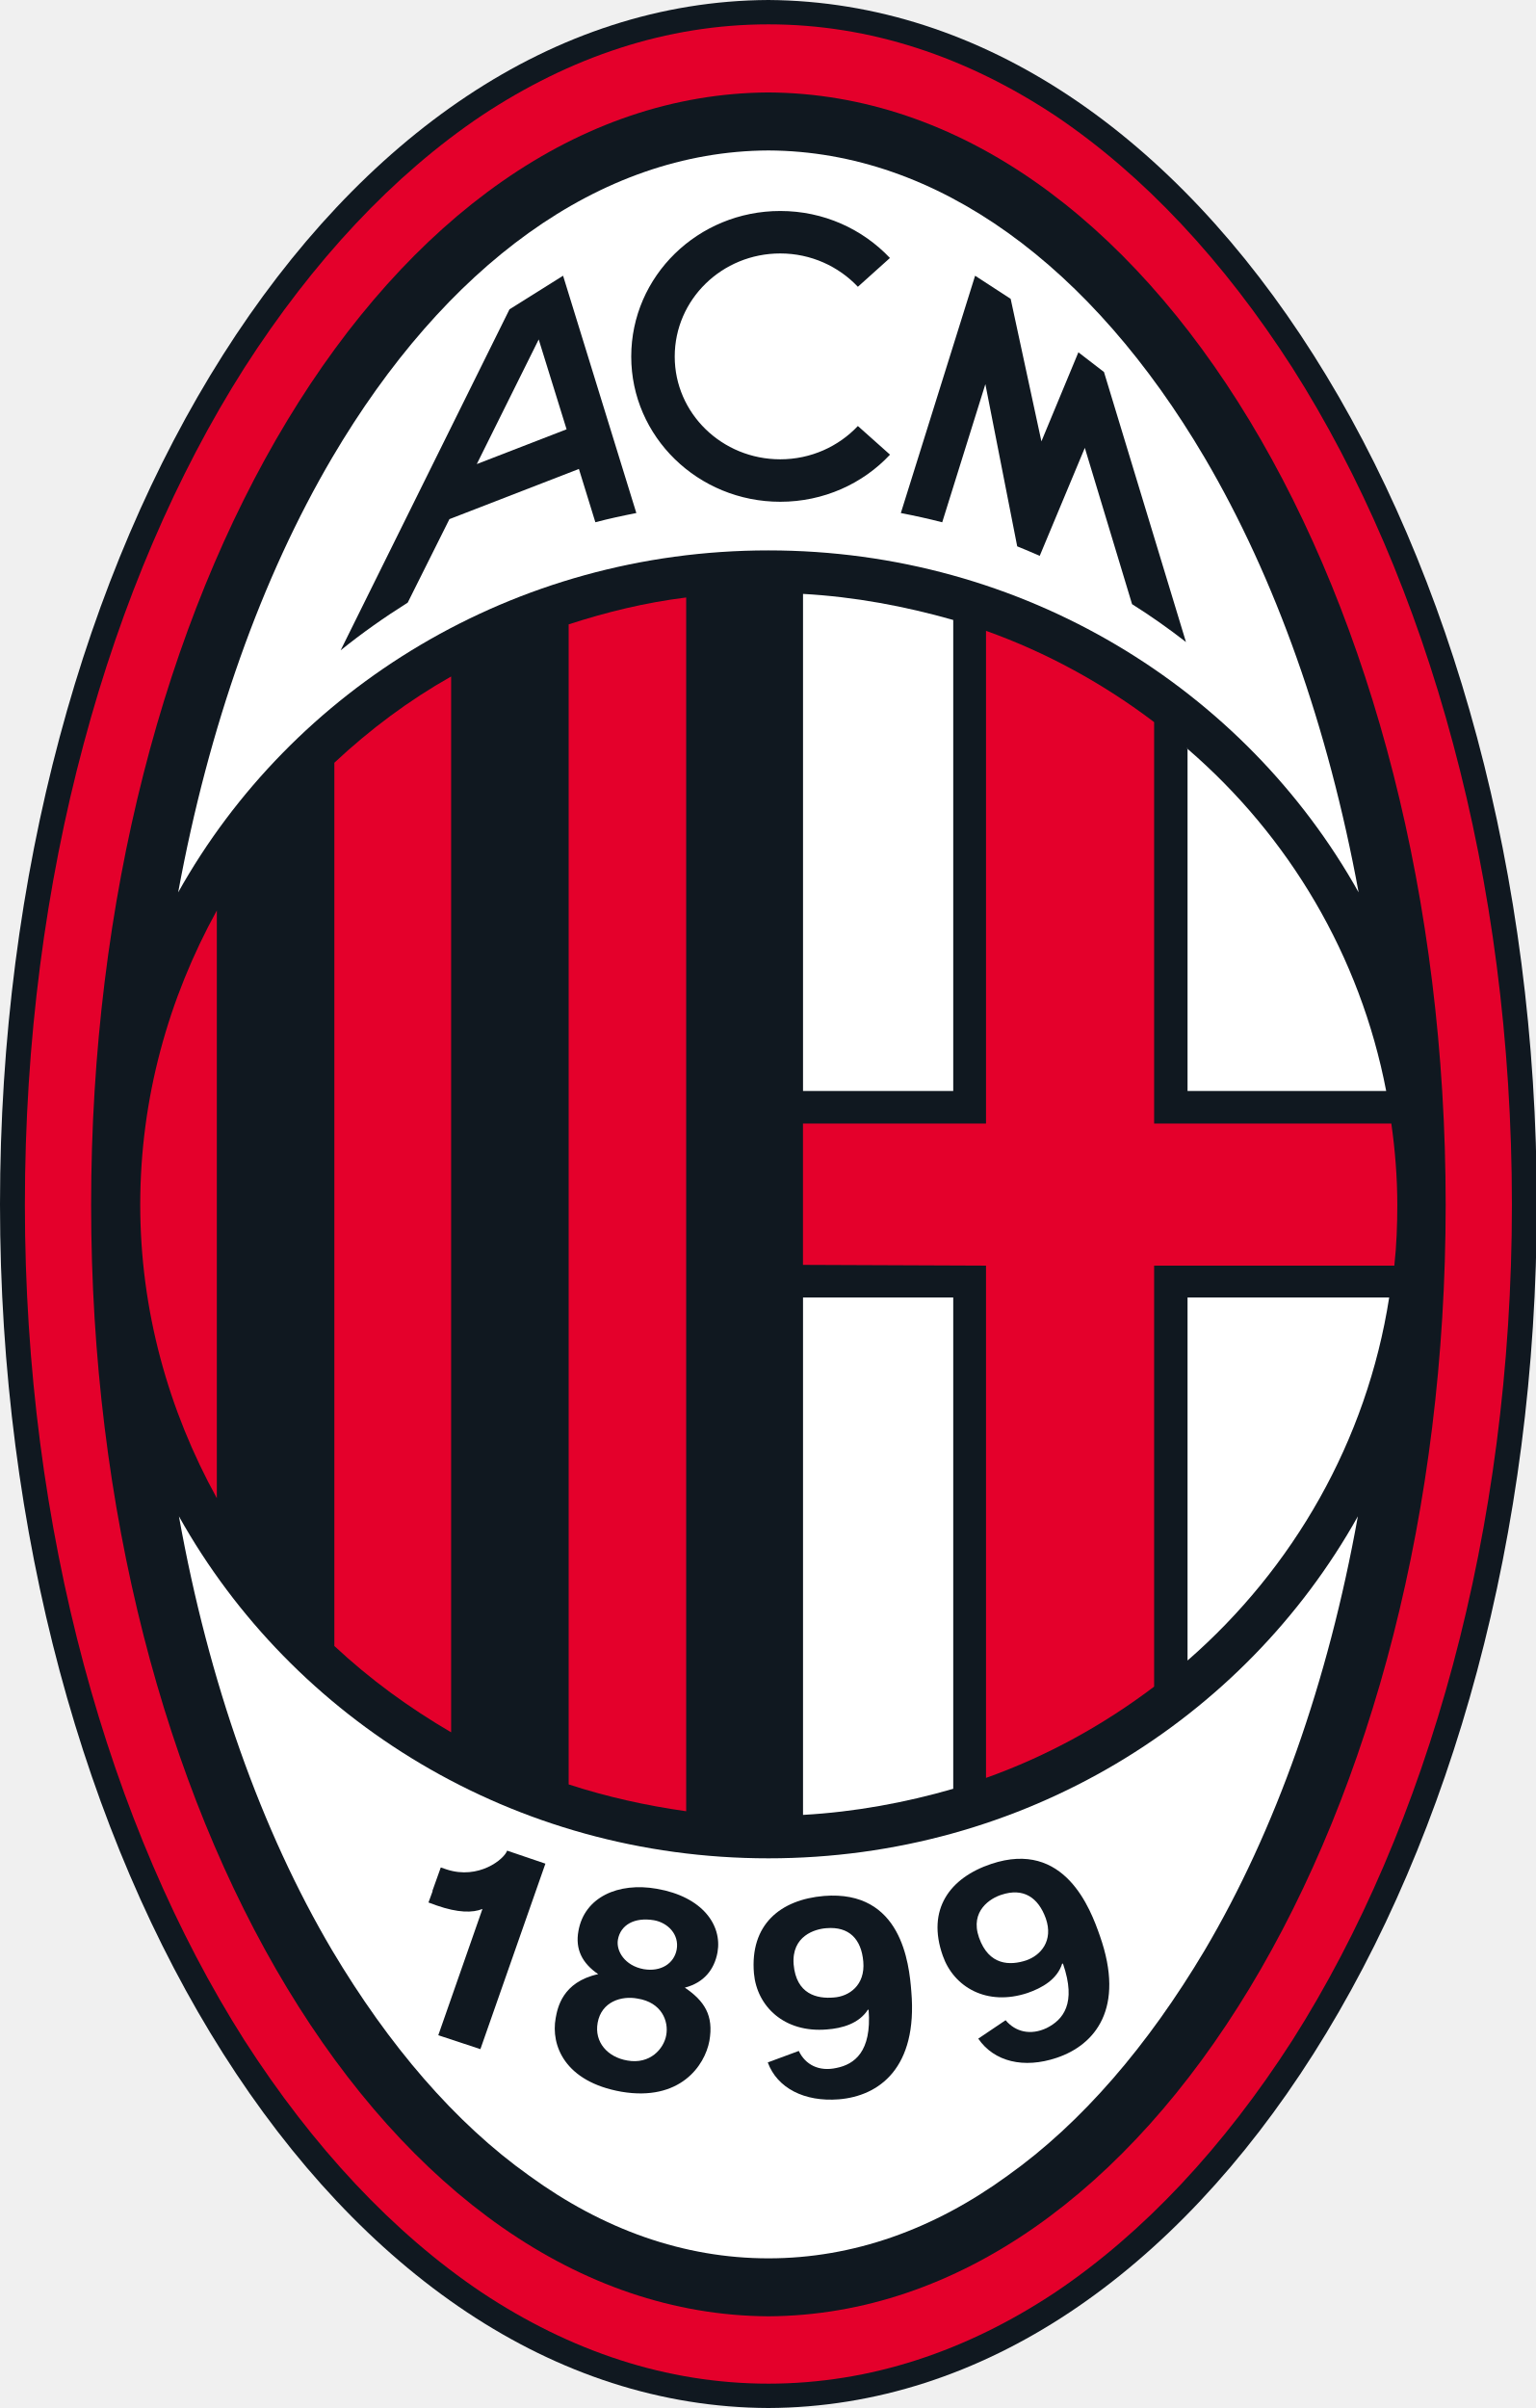
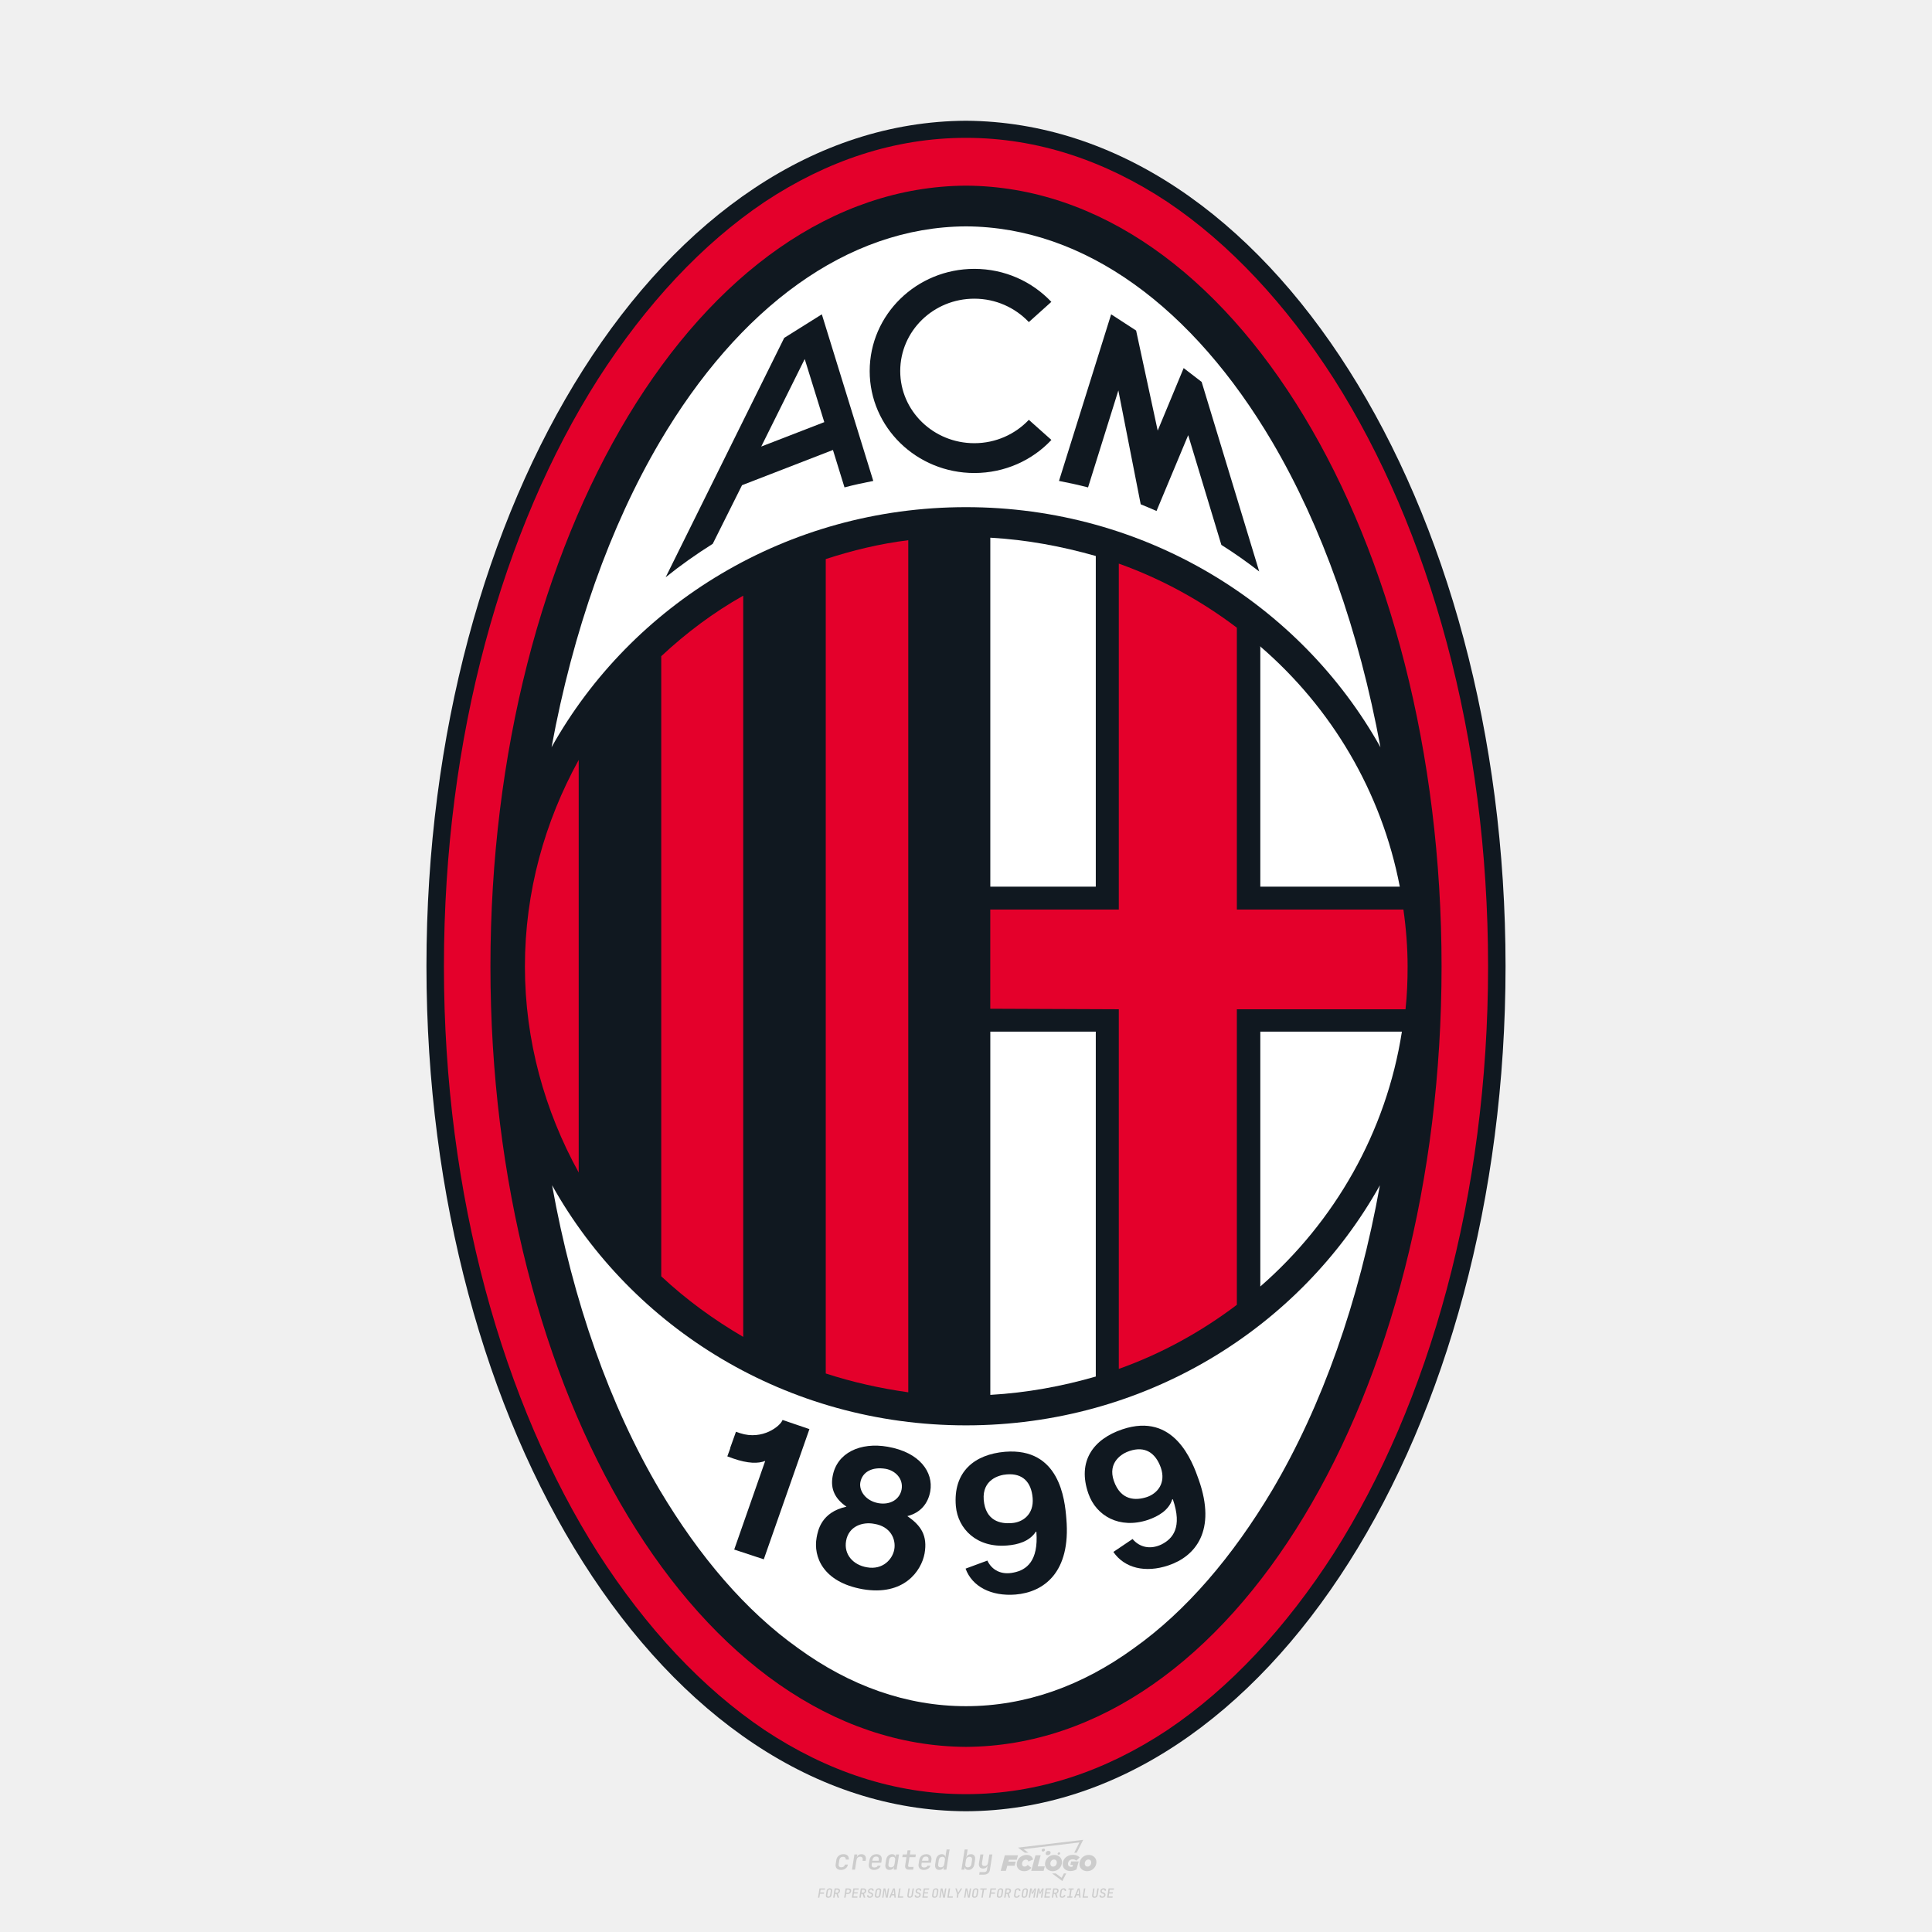
- <svg xmlns="http://www.w3.org/2000/svg" id="svg860" version="1.1" fill-rule="evenodd" height="566" width="361">
-   <defs id="defs864" />
-   <rect style="" class="" stroke="none" fill="none" y="0" x="0" height="100%" width="100%" id="backgroundrect" />
-   <g id="g858" style="" class="currentLayer">
-     <g class="" id="svg_1">
-       <path id="svg_2" d="M308.824,83.464 C276.307,32.18 231.19,0.35 180.647,-1.1102230246251565e-16 C79.561,0.517 0,127.58 0,283.08 C0,360.735 19.928,431.433 52.461,482.694 C84.988,533.956 130.103,565.811 180.646,566 C231.189,565.811 276.307,533.956 308.824,482.694 C341.36,431.433 361.294,360.735 361.294,283.08 C361.294,205.401 341.36,134.724 308.824,83.464 z" style="stroke:none;fill:#101820;fill-opacity:1" />
-       <path id="svg_3" d="M341.626,174.849 C332.702,141.459 319.76,111.478 303.842,86.459 C287.759,61.402 268.871,41.142 248.063,27.168 C227.252,13.391 204.609,5.724 180.647,5.724 C156.686,5.724 134.042,13.391 113.231,27.168 C92.423,41.142 73.535,61.402 57.452,86.459 C41.534,111.478 28.593,141.459 19.668,174.849 C10.752,208.056 5.851,244.678 5.851,283.171 C5.851,359.817 25.628,429.475 57.452,479.553 C73.535,504.598 92.423,524.848 113.231,538.823 C134.042,552.626 156.686,560.276 180.647,560.276 C204.609,560.276 227.252,552.626 248.063,538.823 C268.871,524.848 287.759,504.598 303.842,479.553 C335.666,429.475 355.443,359.817 355.443,283.171 C355.443,244.678 350.542,208.056 341.626,174.849 z" style="stroke:none;fill:#e4002b;fill-opacity:1" />
-       <path id="svg_4" d="M180.647,544.448 C91.286,543.919 21.423,426.415 21.423,283.171 C21.423,139.761 91.286,22.234 180.647,21.73 C270.008,22.234 339.872,139.761 339.872,283.171 C339.872,426.415 270.008,543.919 180.647,544.448 z" style="stroke:none;fill:#101820;fill-opacity:1" />
-       <path id="svg_5" d="M180.647,129.372 C240.632,129.372 292.643,161.905 319.408,209.757 C312.234,170.776 299.822,135.839 283.198,107.566 C256.805,62.769 220.523,35.547 180.647,35.364 C140.771,35.547 104.489,62.769 78.096,107.566 C61.472,135.839 49.06,170.776 41.887,209.757 C68.651,161.905 120.662,129.372 180.647,129.372 z" style="stroke:none; fill:#ffffff" />
-       <path id="svg_6" d="M180.647,436.798 C120.662,436.798 68.822,404.28 42.066,356.415 C49.06,395.409 61.472,430.321 78.096,458.446 C91.381,480.743 106.943,498.977 124.43,511.403 C141.741,524.003 160.715,530.821 180.647,530.821 C200.58,530.821 219.553,524.003 236.864,511.403 C254.351,498.977 269.914,480.743 283.198,458.446 C299.822,430.321 312.234,395.409 319.228,356.415 C292.472,404.28 240.632,436.798 180.647,436.798 z" style="stroke:none; fill:#ffffff" />
-       <path id="svg_7" d="M233.036,438.114 C223.27,441.384 217.801,448.819 221.644,459.694 C224.234,467.085 232.009,471.62 241.58,468.446 C244.919,467.292 248.56,465.282 249.726,461.509 L249.921,461.608 C253.128,470.94 249.921,474.759 246.059,476.692 C242.241,478.489 238.725,477.569 236.445,474.891 L236.419,474.846 L229.987,479.18 C233.716,484.618 240.704,486.282 248.41,483.692 C257.431,480.675 264.589,472.081 258.572,455.007 C256.398,448.762 250.318,432.337 233.036,438.114 zM241.227,460.796 C237.497,462.024 232.488,462.044 230.163,455.428 C227.945,449.116 232.954,446.128 235.456,445.36 C240.546,443.678 244.062,445.932 245.864,450.917 C247.704,456.196 244.654,459.632 241.227,460.796 z" style="stroke:none;fill:#101820;fill-opacity:1" />
-       <path id="svg_8" d="M183.438,117.94 C193.651,117.94 202.869,113.68 209.239,106.866 L201.684,100.134 C197.161,104.926 190.665,107.959 183.438,107.959 C169.741,107.959 158.626,97.163 158.626,83.816 C158.626,70.389 169.741,59.574 183.438,59.574 C190.665,59.574 197.161,62.621 201.684,67.409 L209.22,60.639 C202.806,53.857 193.651,49.591 183.438,49.591 C164.092,49.591 148.401,64.905 148.401,83.816 C148.401,102.642 164.092,117.94 183.438,117.94 z" style="stroke:none;fill:#101820;fill-opacity:1" />
-       <path id="svg_9" d="M231.656,90.296 L239.141,128.417 C240.924,129.157 242.657,129.854 244.433,130.657 L255.038,105.269 L266.145,142.008 C270.493,144.742 274.758,147.75 278.816,150.91 L259.543,87.442 L253.525,82.811 L244.831,103.744 L237.604,70.244 L229.243,64.81 L211.784,120.589 C215.054,121.222 218.287,121.928 221.512,122.762 L231.656,90.296 z" style="stroke:none;fill:#101820;fill-opacity:1" />
-       <path id="svg_10" d="M105.658,122.022 L136.099,110.228 L139.967,122.753 C143.124,121.918 146.362,121.222 149.601,120.589 L132.378,64.81 L119.78,72.705 L80.084,152.854 C85.074,148.831 90.382,145.089 95.854,141.645 L105.658,122.022 zM126.648,79.786 L133.201,100.906 L112.091,109.081 L126.648,79.786 z" style="stroke:none;fill:#101820;fill-opacity:1" />
-       <path id="svg_11" d="M193.714,445.643 C183.438,446.512 176.281,452.385 177.251,463.846 C177.944,471.552 184.339,477.878 194.419,477.02 C197.973,476.755 201.949,475.659 204.06,472.352 L204.211,472.452 C204.961,482.268 200.853,485.229 196.657,486.067 C192.511,486.987 189.348,485.286 187.823,482.135 L187.823,482.061 L180.502,484.77 C182.707,490.805 189.115,494.083 197.205,493.446 C206.669,492.677 215.779,486.067 214.248,468.093 C213.737,461.495 211.942,444.194 193.714,445.643 zM196.02,469.51 C192.07,469.862 187.193,468.741 186.582,461.741 C186.053,455.018 191.628,453.393 194.306,453.218 C199.599,452.782 202.498,455.757 202.957,461.079 C203.442,466.655 199.599,469.27 196.02,469.51 z" style="stroke:none;fill:#101820;fill-opacity:1" />
-       <path id="svg_12" d="M154.412,443.956 C145.332,442.36 137.384,445.932 135.989,453.878 C135.198,458.149 136.855,461.452 140.632,464.022 C132.151,465.868 131.065,472.036 130.636,474.362 C129.48,480.719 132.706,489.294 146.095,491.663 C159.833,493.993 165.69,485.563 166.776,479.71 C167.835,473.706 165.586,470.309 161.002,467.192 C165.532,466.032 167.957,462.882 168.685,458.887 C169.807,452.473 165.135,445.819 154.412,443.956 zM156.626,478.382 C156.049,481.589 152.808,485.286 147.478,484.323 C142.812,483.528 139.687,479.981 140.506,475.452 C141.395,470.473 146.126,469.05 149.872,469.762 C155.567,470.651 157.247,475.098 156.626,478.382 zM159.087,458.239 C158.482,461.528 155.36,463.538 151.321,462.85 C146.911,462.044 144.8,458.596 145.269,455.907 C145.89,452.448 149.141,450.583 153.75,451.352 C157.023,451.944 159.716,454.69 159.087,458.239 z" style="stroke:none;fill:#101820;fill-opacity:1" />
-       <path id="svg_13" d="M105.021,439.419 L103.626,438.946 L101.645,444.485 L101.711,444.503 L100.734,447.18 L102.643,447.874 C107.684,449.632 111.124,449.632 113.423,448.7 L103.04,478.382 L112.941,481.651 L128.223,438.052 L119.226,434.995 C118.53,437.018 112.519,441.87 105.021,439.419 z" style="stroke:none;fill:#101820;fill-opacity:1" />
-       <path id="svg_14" d="M279.187,304.977 L279.187,390.305 C304.024,368.671 321.344,338.698 326.592,304.977 L279.187,304.977 z" style="stroke:none; fill:#ffffff" />
-       <path id="svg_15" d="M188.788,426.591 C201.029,425.903 212.906,423.692 224.102,420.454 L224.102,304.977 L188.788,304.977 L188.788,426.591 z" style="stroke:none; fill:#ffffff" />
-       <path id="svg_16" d="M325.887,256.432 C319.778,224.649 303.069,196.614 279.187,176.022 L279.187,256.432 L325.887,256.432 z" style="stroke:none; fill:#ffffff" />
-       <path id="svg_17" d="M188.788,256.432 L224.102,256.432 L224.102,145.725 C212.729,142.496 201.029,140.284 188.788,139.597 L188.788,256.432 z" style="stroke:none; fill:#ffffff" />
-       <path id="svg_18" d="M279.187,175.873 L279.017,175.873 C279.075,175.922 279.13,175.973 279.187,176.022 L279.187,175.873 z" style="stroke:none; fill:#ffffff" />
-       <path id="svg_19" d="M50.975,352.143 L50.975,214.01 C39.609,234.638 32.968,258.136 32.968,283.171 C32.968,308.04 39.609,331.54 50.975,352.143 z" style="stroke:none;fill:#e4002b;fill-opacity:1" />
-       <path id="svg_20" d="M231.807,148.277 L231.807,264.093 L188.775,264.093 L188.775,297.309 L231.807,297.487 L231.807,417.895 C246.123,412.8 259.429,405.452 271.331,396.442 L271.331,297.487 L327.802,297.487 C328.326,292.704 328.501,287.948 328.501,283.171 C328.501,276.707 327.972,270.23 327.097,264.093 L271.331,264.093 L271.331,169.733 C259.429,160.708 246.123,153.386 231.807,148.277 z" style="stroke:none;fill:#e4002b;fill-opacity:1" />
-       <path id="svg_21" d="M133.689,419.427 C142.614,422.325 151.708,424.372 161.32,425.733 L161.32,140.439 C151.708,141.63 142.614,143.857 133.689,146.755 L133.689,419.427 z" style="stroke:none;fill:#e4002b;fill-opacity:1" />
-       <path id="svg_22" d="M78.607,386.891 C87.005,394.729 96.1,401.364 106.058,407.178 L106.058,159.007 C96.1,164.627 87.005,171.428 78.607,179.279 L78.607,386.891 z" style="stroke:none;fill:#e4002b;fill-opacity:1" />
+ <svg xmlns="http://www.w3.org/2000/svg" data-name="图层_1" version="1.1" viewBox="0 0 800 800">
+   <path d="M348.219,774.301c-.786,0-1.375-.217-1.768-.652-.393-.435-.528-1.03-.406-1.786l.252-1.648c.122-.755.45-1.35.984-1.785.534-.435,1.194-.652,1.98-.652.755,0,1.329.199,1.722.595.393.397.551.938.475,1.625h-1.236c.03-.359-.055-.637-.257-.836-.202-.198-.498-.297-.887-.297-.42,0-.763.117-1.03.349-.267.233-.435.563-.503.99l-.263,1.659c-.069.435-.006.769.189,1.002.195.233.502.349.921.349.389,0,.715-.099.979-.297.263-.198.436-.48.521-.847h1.236c-.137.687-.467,1.231-.99,1.631-.523.401-1.162.6-1.917.6ZM352.797,774.187l.996-6.294h1.19l-.195,1.19c.336-.87.973-1.304,1.911-1.304.671,0,1.169.208,1.493.624.324.416.429.986.315,1.71l-.069.423h-1.27l.057-.32c.069-.45.011-.795-.171-1.036-.183-.24-.477-.361-.881-.361-.405,0-.74.122-1.007.366-.267.245-.435.588-.503,1.03l-.63,3.971h-1.236ZM361.906,774.301c-.77,0-1.346-.223-1.728-.669s-.515-1.036-.401-1.768l.252-1.648c.084-.488.257-.915.521-1.282s.601-.651,1.013-.852c.412-.202.873-.304,1.385-.304.77,0,1.349.224,1.734.669.385.446.517,1.036.395,1.768l-.172,1.121h-3.845l-.092.526c-.153.954.217,1.431,1.11,1.431.717,0,1.175-.248,1.373-.744h1.225c-.168.534-.503.96-1.007,1.276-.504.317-1.091.475-1.763.475ZM361.231,770.216l-.046.286,2.655-.012.046-.286c.069-.466.013-.822-.166-1.07-.179-.248-.486-.372-.921-.372-.443,0-.795.126-1.059.378-.263.252-.433.611-.509,1.076ZM368.326,774.301c-.633,0-1.103-.212-1.408-.635s-.397-1.001-.274-1.734l.274-1.774c.115-.733.393-1.312.836-1.74.442-.427.98-.641,1.613-.641.465,0,.83.119,1.093.354.263.236.391.557.383.962h.023l.172-1.202h1.236l-.996,6.294h-1.225l.195-1.201h-.023c-.122.412-.351.734-.687.967s-.74.349-1.213.349ZM368.932,773.226c.389,0,.715-.119.978-.355.263-.236.429-.572.498-1.007l.252-1.648c.069-.427.01-.761-.177-1.002-.187-.24-.475-.36-.864-.36-.397,0-.725.118-.984.354-.26.236-.423.572-.492,1.007l-.252,1.648c-.069.443-.013.78.166,1.013.179.233.471.349.876.349ZM376.348,774.187c-.572,0-.994-.157-1.264-.469-.271-.312-.361-.751-.269-1.316l.538-3.387h-1.739l.171-1.122h1.74l.275-1.716h1.236l-.275,1.716h2.472l-.183,1.122h-2.461l-.538,3.387c-.076.442.099.664.526.664h1.717l-.172,1.121h-1.774ZM382.504,774.301c-.77,0-1.346-.223-1.728-.669s-.515-1.036-.401-1.768l.252-1.648c.084-.488.257-.915.521-1.282s.601-.651,1.013-.852c.412-.202.873-.304,1.385-.304.77,0,1.349.224,1.734.669.385.446.517,1.036.395,1.768l-.172,1.121h-3.845l-.092.526c-.153.954.217,1.431,1.11,1.431.717,0,1.175-.248,1.373-.744h1.225c-.168.534-.503.96-1.007,1.276-.504.317-1.091.475-1.763.475ZM381.829,770.216l-.046.286,2.655-.012.046-.286c.069-.466.013-.822-.166-1.07-.179-.248-.486-.372-.921-.372-.443,0-.795.126-1.059.378-.263.252-.433.611-.509,1.076ZM388.924,774.301c-.633,0-1.101-.212-1.402-.635-.301-.423-.395-1.001-.28-1.734l.274-1.774c.115-.733.393-1.312.836-1.74.442-.427.98-.641,1.613-.641.465,0,.83.119,1.093.354.263.236.391.557.383.962h.023l.206-1.465.298-1.796h1.236l-1.327,8.354h-1.225l.195-1.201h-.023c-.122.412-.351.734-.687.967s-.74.349-1.213.349ZM389.531,773.226c.389,0,.715-.119.978-.355.263-.236.429-.572.498-1.007l.252-1.648c.076-.427.019-.761-.172-1.002-.191-.24-.48-.36-.87-.36-.397,0-.725.118-.984.354-.26.236-.423.572-.492,1.007l-.252,1.648c-.076.443-.023.78.16,1.013s.477.349.881.349ZM401.017,774.301c-.473,0-.839-.116-1.099-.349-.26-.233-.385-.555-.378-.967h-.011l-.195,1.201h-1.224l1.327-8.354h1.236l-.286,1.796-.274,1.465h.046c.122-.412.353-.735.692-.967.34-.232.742-.349,1.208-.349.633,0,1.1.214,1.402.641.301.428.395,1.007.281,1.74l-.275,1.774c-.115.733-.395,1.31-.841,1.734-.446.423-.982.635-1.608.635ZM400.766,773.226c.397,0,.723-.116.979-.349.256-.233.422-.571.498-1.013l.252-1.648c.069-.435.011-.77-.171-1.007-.183-.236-.473-.354-.87-.354-.389,0-.715.12-.979.36s-.429.574-.498,1.002l-.252,1.648c-.069.435-.011.771.172,1.007.183.236.473.355.87.355ZM405.469,776.247l.172-1.064h1.934c.641,0,1.007-.302,1.099-.905l.103-.675.206-1.19h-.035c-.122.42-.347.744-.675.973-.328.229-.729.343-1.201.343-.626,0-1.093-.201-1.402-.601s-.41-.944-.303-1.631l.584-3.605h1.236l-.561,3.479c-.061.412,0,.732.183.961s.465.343.847.343c.389,0,.717-.122.984-.366.267-.244.431-.584.492-1.018l.538-3.399h1.236l-1.007,6.409c-.099.603-.37,1.078-.812,1.425-.443.347-1.0.521-1.671.521h-1.946ZM417.787,770.085h3.221l.537-1.855h-5.466l-1.708,6.442h2.147l.586-2.099h3.026l.439-1.708h-3.026l.244-.781ZM424.229,772.916c-.586,0-1.025-.39-1.025-1.123,0-.878.634-1.757,1.611-1.757.488,0,.878.244,1.025.781l1.952-.83c-.293-1.171-1.269-1.903-2.635-1.903-2.782,0-4.148,2.147-4.148,3.904s1.269,2.83,3.075,2.83c1.367,0,2.342-.586,2.977-1.415l-1.513-1.171c-.39.439-.83.683-1.318.683ZM430.915,768.231h-2.147l-1.757,6.442h5.124l.488-1.855h-2.928l1.22-4.587ZM439.748,771.013c0-1.659-1.318-2.928-3.221-2.928-2.196,0-3.807,1.806-3.807,3.807,0,1.659,1.318,2.928,3.221,2.928,2.196,0,3.807-1.806,3.807-3.807ZM434.917,771.696c0-.83.586-1.708,1.513-1.708.781,0,1.171.537,1.171,1.22,0,.83-.586,1.708-1.513,1.708-.781,0-1.171-.537-1.171-1.22ZM443.213,772.233h1.074l-.195.683c-.146.049-.342.098-.586.098-.683,0-1.269-.39-1.269-1.22,0-1.025.732-1.903,1.952-1.903.586,0,1.123.244,1.513.586l1.367-1.367c-.439-.537-1.513-1.074-2.733-1.074-2.587,0-4.295,1.757-4.295,3.855,0,2.05,1.611,2.879,3.221,2.879.927,0,1.855-.293,2.489-.683l.927-3.319h-3.123l-.342,1.464ZM450.777,768.084c-2.196,0-3.807,1.806-3.807,3.807,0,1.659,1.318,2.928,3.221,2.928,2.196,0,3.807-1.806,3.807-3.807,0-1.659-1.318-2.928-3.221-2.928ZM450.338,772.916c-.781,0-1.171-.537-1.171-1.22,0-.83.586-1.708,1.513-1.708.781,0,1.171.537,1.171,1.22,0,.83-.586,1.708-1.513,1.708ZM437.942,767.499c-.049.293.098.488.439.488s.537-.195.634-.488c.049-.244-.098-.488-.439-.488s-.586.244-.634.488ZM432.135,765.498c-.439,0-.732.244-.781.586s.098.586.537.586.732-.244.781-.586c.098-.342-.098-.586-.537-.586ZM433.013,767.303c-.098.537.146.878.83.878.634,0,1.074-.39,1.171-.878s-.146-.878-.83-.878c-.683,0-1.074.39-1.171.878ZM439.602,777.552l-2.44-1.806h-1.513l4.246,3.172,1.611-3.172h-.976l-.927,1.806ZM425.839,767.157l-2.001-1.464,23.132-2.782-2.147,4.246h1.025l2.684-5.319-26.988,3.221,2.782,2.099h1.513ZM338.719,785.785l.609-3.832h2.32l-.084.519h-1.764l-.184,1.145h1.627l-.084.525h-1.617l-.257,1.643h-.567ZM342.97,785.838c-.357,0-.623-.101-.798-.302-.175-.201-.234-.473-.178-.816l.268-1.701c.056-.343.203-.615.441-.816.238-.201.535-.302.892-.302s.623.1.798.299c.175.199.236.471.184.814l-.268,1.706c-.056.343-.204.615-.444.816-.24.201-.538.302-.895.302ZM343.049,785.334c.193,0,.348-.052.467-.158.119-.105.194-.257.226-.457l.268-1.701c.032-.199.005-.352-.079-.457-.084-.105-.222-.158-.415-.158s-.347.052-.465.158c-.117.105-.192.257-.223.457l-.268,1.701c-.032.2-.005.352.079.457s.22.158.409.158ZM344.996,785.785l.609-3.832h1.202c.238,0,.439.046.604.139.165.093.283.223.357.391s.091.366.052.593c-.038.259-.14.484-.304.675-.165.191-.366.321-.604.391l.535,1.643h-.619l-.478-1.575h-.541l-.247,1.575h-.567ZM345.888,783.707h.635c.189,0,.349-.056.48-.168.131-.112.211-.262.239-.451.032-.193,0-.345-.094-.459-.095-.114-.236-.171-.425-.171h-.635l-.2,1.249ZM349.545,785.785l.609-3.832h1.254c.371,0,.651.105.84.315.189.21.255.49.199.84-.038.234-.122.438-.249.611s-.29.307-.488.402c-.198.095-.419.142-.664.142h-.693l-.241,1.522h-.567ZM350.432,783.754h.693c.192,0,.357-.059.493-.176.136-.117.22-.274.252-.47s-.002-.352-.1-.47-.245-.176-.441-.176h-.688l-.21,1.291ZM352.747,785.785l.609-3.832h2.252l-.079.504h-1.695l-.173,1.087h1.512l-.079.499h-1.512l-.194,1.239h1.69l-.079.504h-2.252ZM355.843,785.785l.609-3.832h1.202c.238,0,.439.046.604.139.165.093.283.223.357.391s.091.366.052.593c-.038.259-.14.484-.304.675-.165.191-.366.321-.604.391l.535,1.643h-.619l-.478-1.575h-.541l-.247,1.575h-.567ZM356.736,783.707h.635c.189,0,.349-.056.48-.168.131-.112.211-.262.239-.451.032-.193,0-.345-.094-.459-.095-.114-.236-.171-.425-.171h-.635l-.2,1.249ZM360.132,785.838c-.385,0-.674-.095-.866-.286-.192-.191-.264-.451-.215-.779h.567c-.028.175.011.312.116.412.105.1.266.149.483.149.203,0,.37-.049.501-.147.131-.098.211-.233.239-.404.021-.15.001-.279-.06-.386-.061-.107-.158-.181-.291-.223l-.457-.136c-.266-.08-.462-.217-.588-.409-.126-.192-.17-.42-.131-.682.035-.21.112-.394.231-.551s.273-.28.462-.367.402-.131.64-.131c.35,0,.616.095.798.286.182.191.248.444.2.759h-.567c.028-.168-.003-.3-.092-.396-.089-.096-.23-.144-.422-.144-.189,0-.343.045-.462.134-.119.089-.189.214-.21.375-.025.151-.007.279.052.386s.158.181.294.223l.467.147c.262.081.456.217.58.409.124.193.165.422.123.688-.035.217-.116.406-.241.567-.126.161-.288.286-.485.375-.198.089-.419.134-.664.134ZM363.265,785.838c-.357,0-.623-.101-.798-.302-.175-.201-.234-.473-.178-.816l.268-1.701c.056-.343.203-.615.441-.816.238-.201.535-.302.892-.302s.623.1.798.299c.175.199.236.471.184.814l-.268,1.706c-.056.343-.204.615-.444.816-.24.201-.538.302-.895.302ZM363.344,785.334c.193,0,.348-.052.467-.158.119-.105.194-.257.226-.457l.268-1.701c.032-.199.005-.352-.079-.457-.084-.105-.222-.158-.415-.158s-.347.052-.465.158c-.117.105-.192.257-.223.457l-.268,1.701c-.032.2-.005.352.079.457s.22.158.409.158ZM365.275,785.785l.609-3.832h.709l.619,3.186c.007-.098.017-.217.029-.357.012-.14.027-.285.045-.435.018-.151.037-.289.058-.415l.315-1.979h.525l-.609,3.832h-.709l-.614-3.186c-.007.095-.017.209-.029.344s-.027.276-.045.423c-.018.147-.037.283-.058.409l-.315,2.01h-.53ZM368.225,785.785l1.585-3.832h.745l.373,3.832h-.562l-.073-.971h-1.087l-.388.971h-.593ZM369.385,784.342h.871l-.089-1.102c-.018-.196-.03-.365-.037-.509-.007-.143-.011-.243-.011-.299-.018.056-.052.156-.102.299s-.115.311-.192.504l-.441,1.107ZM371.721,785.785l.609-3.832h.567l-.525,3.312h1.674l-.079.52h-2.247ZM376.678,785.838c-.367,0-.634-.101-.8-.302-.166-.201-.221-.475-.165-.821l.436-2.761h.567l-.436,2.755c-.032.196-.008.35.071.462.079.112.214.168.407.168.193,0,.347-.056.465-.168.117-.112.192-.266.223-.462l.435-2.755h.567l-.436,2.761c-.056.35-.2.625-.433.824-.233.199-.533.299-.9.299ZM379.844,785.838c-.385,0-.674-.095-.866-.286-.192-.191-.264-.451-.215-.779h.567c-.028.175.011.312.116.412.105.1.266.149.483.149.203,0,.37-.049.501-.147.131-.098.211-.233.239-.404.021-.15.001-.279-.06-.386-.061-.107-.158-.181-.291-.223l-.457-.136c-.266-.08-.462-.217-.588-.409-.126-.192-.17-.42-.131-.682.035-.21.112-.394.231-.551s.273-.28.462-.367.402-.131.64-.131c.35,0,.616.095.798.286.182.191.248.444.2.759h-.567c.028-.168-.003-.3-.092-.396-.089-.096-.23-.144-.422-.144-.189,0-.343.045-.462.134-.119.089-.189.214-.21.375-.025.151-.007.279.052.386s.158.181.294.223l.467.147c.262.081.456.217.58.409.124.193.165.422.123.688-.035.217-.116.406-.241.567-.126.161-.288.286-.485.375-.198.089-.419.134-.664.134ZM381.906,785.785l.609-3.832h2.252l-.079.504h-1.695l-.173,1.087h1.512l-.079.499h-1.512l-.194,1.239h1.69l-.079.504h-2.252ZM386.943,785.838c-.357,0-.623-.101-.798-.302-.175-.201-.234-.473-.178-.816l.268-1.701c.056-.343.203-.615.441-.816.238-.201.535-.302.892-.302s.623.1.798.299c.175.199.236.471.184.814l-.268,1.706c-.056.343-.204.615-.444.816-.24.201-.538.302-.895.302ZM387.021,785.334c.193,0,.348-.052.467-.158.119-.105.194-.257.226-.457l.268-1.701c.032-.199.005-.352-.079-.457-.084-.105-.222-.158-.415-.158s-.347.052-.465.158c-.117.105-.192.257-.223.457l-.268,1.701c-.032.2-.005.352.079.457s.22.158.409.158ZM388.953,785.785l.609-3.832h.709l.619,3.186c.007-.098.017-.217.029-.357.012-.14.027-.285.045-.435.018-.151.037-.289.058-.415l.315-1.979h.525l-.609,3.832h-.709l-.614-3.186c-.007.095-.017.209-.029.344s-.027.276-.045.423c-.018.147-.037.283-.058.409l-.315,2.01h-.53ZM392.249,785.785l.609-3.832h.567l-.525,3.312h1.674l-.079.52h-2.247ZM396.117,785.785l.22-1.412-.751-2.42h.577l.446,1.449c.028.095.05.184.066.268.016.084.025.147.029.189.018-.042.046-.105.087-.189.04-.084.088-.173.144-.268l.898-1.449h.598l-1.528,2.42-.22,1.412h-.567ZM399.217,785.785l.609-3.832h.709l.619,3.186c.007-.098.017-.217.029-.357.012-.14.027-.285.044-.435.018-.151.037-.289.058-.415l.315-1.979h.525l-.609,3.832h-.709l-.614-3.186c-.007.095-.017.209-.029.344s-.027.276-.045.423c-.018.147-.037.283-.058.409l-.315,2.01h-.53ZM403.505,785.838c-.357,0-.623-.101-.798-.302-.175-.201-.234-.473-.178-.816l.268-1.701c.056-.343.203-.615.441-.816.238-.201.535-.302.892-.302.357,0,.623.1.798.299.175.199.236.471.184.814l-.268,1.706c-.056.343-.204.615-.444.816-.239.201-.538.302-.895.302ZM403.584,785.334c.193,0,.348-.052.467-.158.119-.105.194-.257.226-.457l.268-1.701c.032-.199.005-.352-.079-.457-.084-.105-.222-.158-.415-.158-.193,0-.347.052-.465.158-.117.105-.191.257-.223.457l-.268,1.701c-.032.2-.005.352.079.457.084.105.22.158.409.158ZM406.381,785.785l.525-3.312h-1.023l.084-.519h2.619l-.084.519h-1.029l-.525,3.312h-.567ZM409.518,785.785l.609-3.832h2.32l-.084.519h-1.764l-.184,1.145h1.627l-.084.525h-1.617l-.257,1.643h-.567ZM413.769,785.838c-.357,0-.623-.101-.798-.302-.175-.201-.234-.473-.178-.816l.268-1.701c.056-.343.203-.615.441-.816.238-.201.535-.302.892-.302.357,0,.623.1.798.299.175.199.236.471.184.814l-.268,1.706c-.056.343-.204.615-.444.816-.239.201-.538.302-.895.302ZM413.848,785.334c.193,0,.348-.052.467-.158.119-.105.194-.257.226-.457l.268-1.701c.032-.199.005-.352-.079-.457-.084-.105-.222-.158-.415-.158-.193,0-.347.052-.465.158-.117.105-.191.257-.223.457l-.268,1.701c-.032.2-.005.352.079.457.084.105.22.158.409.158ZM415.795,785.785l.609-3.832h1.202c.238,0,.439.046.604.139.164.093.283.223.357.391s.091.366.053.593c-.039.259-.14.484-.304.675-.165.191-.366.321-.604.391l.535,1.643h-.619l-.478-1.575h-.541l-.247,1.575h-.567ZM416.688,783.707h.635c.189,0,.349-.056.48-.168.131-.112.211-.262.239-.451.032-.193,0-.345-.095-.459-.094-.114-.236-.171-.425-.171h-.635l-.199,1.249ZM420.905,785.838c-.36,0-.631-.101-.811-.302-.18-.201-.242-.473-.186-.816l.268-1.701c.056-.346.206-.619.449-.819s.545-.299.906-.299c.357,0,.625.101.806.302.18.201.242.473.186.816h-.567c.031-.199.003-.352-.087-.457-.089-.105-.228-.158-.417-.158-.193,0-.351.052-.475.158-.124.105-.202.255-.234.451l-.268,1.706c-.032.2-.003.352.087.457.089.105.23.158.423.158s.35-.052.472-.158.199-.257.231-.457h.567c-.035.228-.115.425-.239.593s-.281.298-.47.388c-.189.091-.402.136-.64.136ZM424.034,785.838c-.357,0-.623-.101-.798-.302-.175-.201-.234-.473-.178-.816l.268-1.701c.056-.343.203-.615.441-.816.238-.201.535-.302.892-.302.357,0,.623.1.798.299.175.199.236.471.184.814l-.268,1.706c-.056.343-.204.615-.444.816-.239.201-.538.302-.895.302ZM424.112,785.334c.193,0,.348-.052.467-.158.119-.105.194-.257.226-.457l.268-1.701c.032-.199.005-.352-.079-.457-.084-.105-.222-.158-.415-.158-.193,0-.347.052-.465.158-.117.105-.191.257-.223.457l-.268,1.701c-.032.2-.005.352.079.457.084.105.22.158.409.158ZM425.965,785.785l.609-3.832h.687l.184,1.228c.021.119.037.23.047.333.011.103.019.183.026.239.018-.056.047-.136.089-.241.042-.105.091-.217.147-.336l.567-1.223h.709l-.609,3.832h-.535l.204-1.291c.025-.168.058-.352.1-.554.042-.201.087-.404.136-.609s.096-.4.142-.585c.045-.185.087-.348.126-.488l-.855,1.863h-.551l-.283-1.863c-.004.136-.011.295-.021.475s-.024.372-.039.575c-.016.203-.035.407-.058.611-.023.205-.048.396-.076.575l-.205,1.291h-.54ZM429.115,785.785l.609-3.832h.687l.184,1.228c.021.119.037.23.047.333.011.103.019.183.026.239.018-.056.047-.136.089-.241.042-.105.091-.217.147-.336l.567-1.223h.709l-.609,3.832h-.535l.204-1.291c.025-.168.058-.352.1-.554.042-.201.087-.404.136-.609s.096-.4.142-.585c.045-.185.087-.348.126-.488l-.855,1.863h-.551l-.283-1.863c-.004.136-.011.295-.021.475s-.024.372-.039.575c-.016.203-.035.407-.058.611-.023.205-.048.396-.076.575l-.205,1.291h-.54ZM432.411,785.785l.609-3.832h2.252l-.079.504h-1.696l-.173,1.087h1.512l-.079.499h-1.512l-.194,1.239h1.69l-.079.504h-2.252ZM435.507,785.785l.609-3.832h1.202c.238,0,.439.046.604.139.164.093.283.223.357.391s.091.366.053.593c-.039.259-.14.484-.304.675-.165.191-.366.321-.604.391l.535,1.643h-.619l-.478-1.575h-.541l-.247,1.575h-.567ZM436.4,783.707h.635c.189,0,.349-.056.48-.168.131-.112.211-.262.239-.451.032-.193,0-.345-.095-.459-.094-.114-.236-.171-.425-.171h-.635l-.199,1.249ZM439.801,785.838c-.36,0-.631-.101-.811-.302-.18-.201-.242-.473-.186-.816l.268-1.701c.056-.346.206-.619.449-.819s.545-.299.906-.299c.357,0,.625.101.806.302.18.201.242.473.186.816h-.567c.031-.199.003-.352-.087-.457-.089-.105-.228-.158-.417-.158-.193,0-.351.052-.475.158-.124.105-.202.255-.234.451l-.268,1.706c-.032.2-.003.352.087.457.089.105.23.158.423.158s.35-.052.472-.158.199-.257.231-.457h.567c-.035.228-.115.425-.239.593s-.281.298-.47.388c-.189.091-.402.136-.64.136ZM441.879,785.785l.079-.504h.777l.446-2.824h-.777l.084-.504h2.126l-.084.504h-.777l-.446,2.824h.777l-.079.504h-2.126ZM444.74,785.785l1.585-3.832h.745l.373,3.832h-.562l-.073-.971h-1.087l-.388.971h-.593ZM445.9,784.342h.871l-.089-1.102c-.017-.196-.03-.365-.037-.509-.007-.143-.01-.243-.01-.299-.018.056-.052.156-.102.299s-.115.311-.192.504l-.441,1.107ZM448.235,785.785l.609-3.832h.567l-.525,3.312h1.674l-.079.52h-2.247ZM453.193,785.838c-.368,0-.634-.101-.8-.302-.166-.201-.221-.475-.165-.821l.436-2.761h.567l-.436,2.755c-.032.196-.008.35.071.462.079.112.214.168.407.168s.347-.056.465-.168c.117-.112.192-.266.223-.462l.436-2.755h.567l-.436,2.761c-.056.35-.2.625-.433.824-.233.199-.533.299-.9.299ZM456.358,785.838c-.385,0-.674-.095-.866-.286-.193-.191-.264-.451-.215-.779h.567c-.028.175.011.312.115.412.105.1.266.149.483.149.203,0,.37-.049.501-.147s.211-.233.239-.404c.021-.15.001-.279-.06-.386s-.158-.181-.291-.223l-.457-.136c-.266-.08-.462-.217-.588-.409-.126-.192-.17-.42-.131-.682.035-.21.112-.394.231-.551s.273-.28.462-.367c.189-.087.402-.131.64-.131.35,0,.616.095.798.286.182.191.248.444.199.759h-.567c.028-.168-.003-.3-.092-.396-.089-.096-.23-.144-.423-.144-.189,0-.343.045-.462.134-.119.089-.189.214-.21.375-.025.151-.007.279.052.386s.158.181.294.223l.467.147c.262.081.456.217.58.409.124.193.165.422.124.688-.035.217-.116.406-.241.567-.126.161-.288.286-.485.375-.198.089-.419.134-.664.134ZM458.421,785.785l.609-3.832h2.252l-.079.504h-1.696l-.173,1.087h1.512l-.079.499h-1.512l-.194,1.239h1.69l-.079.504h-2.252Z" style="fill: #ccc;" />
+   <g id="g858">
+     <g id="svg_1">
+       <path id="svg_2" d="M558.523,153.224c-40.215-63.425-96.014-102.791-158.523-103.224-125.018.639-223.415,157.785-223.415,350.099,0,96.04,24.646,183.476,64.881,246.873,40.228,63.398,96.024,102.795,158.533,103.029,62.509-.234,118.309-39.63,158.524-103.029,40.239-63.397,64.892-150.833,64.892-246.873s-24.653-183.479-64.892-246.875Z" style="fill: #101820; fill-rule: evenodd;" />
+       <path id="svg_3" d="M599.091,266.244c-11.037-41.295-27.043-78.374-46.729-109.316-19.891-30.989-43.25-56.046-68.985-73.328-25.738-17.039-53.742-26.521-83.377-26.521s-57.639,9.482-83.377,26.521c-25.734,17.282-49.094,42.339-68.985,73.328-19.687,30.942-35.691,68.021-46.729,109.316-11.027,41.069-17.088,86.361-17.088,133.967,0,94.792,24.459,180.941,63.818,242.875,19.891,30.974,43.25,56.019,68.985,73.302,25.738,17.071,53.743,26.532,83.377,26.532s57.639-9.461,83.377-26.532c25.734-17.284,49.094-42.328,68.985-73.302,39.358-61.934,63.818-148.083,63.818-242.875,0-47.606-6.061-92.898-17.088-133.967Z" style="fill: #e4002b; fill-rule: evenodd;" />
+       <path id="svg_4" d="M400,723.346c-110.517-.654-196.92-145.977-196.92-323.134,0-177.362,86.403-322.714,196.92-323.337,110.517.623,196.921,145.975,196.921,323.337,0,177.157-86.404,322.48-196.921,323.134Z" style="fill: #101820; fill-rule: evenodd;" />
+       <path id="svg_5" d="M400,210.001c74.186,0,138.511,40.235,171.613,99.416-8.872-48.21-24.223-91.418-44.783-126.385-32.642-55.403-77.513-89.069-126.83-89.296-49.317.226-94.188,33.893-126.83,89.296-20.56,34.967-35.91,78.175-44.781,126.385,33.1-59.181,97.425-99.416,171.611-99.416Z" style="fill: #fff; fill-rule: evenodd;" />
+       <path id="svg_6" d="M400,590.21c-74.186,0-138.299-40.217-171.39-99.414,8.65,48.226,24,91.403,44.56,126.187,16.43,27.576,35.676,50.127,57.303,65.495,21.409,15.583,44.875,24.015,69.526,24.015s48.117-8.432,69.526-24.015c21.627-15.368,40.875-37.919,57.303-65.495,20.56-34.784,35.91-77.961,44.56-126.187-33.09,59.197-97.204,99.414-171.39,99.414Z" style="fill: #fff; fill-rule: evenodd;" />
+       <path id="svg_7" d="M464.792,591.837c-12.078,4.044-18.842,13.239-14.089,26.689,3.203,9.141,12.819,14.749,24.656,10.824,4.13-1.427,8.633-3.913,10.075-8.579l.241.122c3.966,11.541,0,16.265-4.776,18.655-4.722,2.223-9.07,1.085-11.89-2.227l-.032-.056-7.955,5.36c4.612,6.726,13.254,8.783,22.785,5.58,11.157-3.731,20.009-14.36,12.568-35.476-2.689-7.723-10.208-28.037-31.582-20.892ZM474.922,619.889c-4.613,1.519-10.808,1.544-13.683-6.639-2.743-7.806,3.452-11.502,6.546-12.452,6.295-2.08,10.643.707,12.872,6.873,2.276,6.529-1.496,10.778-5.735,12.218Z" style="fill: #101820; fill-rule: evenodd;" />
+       <path id="svg_8" d="M403.452,195.862c12.631,0,24.031-5.269,31.909-13.696l-9.344-8.326c-5.594,5.926-13.628,9.678-22.566,9.678-16.94,0-30.686-13.352-30.686-29.859,0-16.606,13.746-29.981,30.686-29.981,8.938,0,16.972,3.768,22.566,9.69l9.32-8.373c-7.933-8.388-19.255-13.664-31.886-13.664-23.926,0-43.332,18.94-43.332,42.328,0,23.283,19.406,42.203,43.332,42.203Z" style="fill: #101820; fill-rule: evenodd;" />
+       <path id="svg_9" d="M463.085,161.673l9.257,47.146c2.205.915,4.348,1.777,6.545,2.77l13.116-31.399,13.737,45.437c5.377,3.381,10.652,7.101,15.671,11.01l-23.836-78.494-7.443-5.727-10.752,25.889-8.938-41.431-10.341-6.721-21.592,68.985c4.044.783,8.043,1.656,12.031,2.688l12.546-40.152Z" style="fill: #101820; fill-rule: evenodd;" />
+       <path id="svg_10" d="M307.257,200.911l37.648-14.586,4.784,15.49c3.904-1.033,7.909-1.893,11.915-2.676l-21.3-68.985-15.581,9.764-49.094,99.124c6.171-4.976,12.736-9.603,19.503-13.863l12.125-24.269ZM333.217,148.675l8.104,26.12-26.108,10.11,18.003-36.231Z" style="fill: #101820; fill-rule: evenodd;" />
+       <path id="svg_11" d="M416.161,601.149c-12.709,1.075-21.56,8.338-20.361,22.512.857,9.53,8.766,17.354,21.233,16.293,4.395-.328,9.313-1.683,11.924-5.773l.187.124c.928,12.14-4.153,15.802-9.342,16.838-5.128,1.138-9.039-.966-10.925-4.863v-.091l-9.054,3.35c2.727,7.464,10.652,11.518,20.657,10.73,11.705-.951,22.971-9.126,21.078-31.355-.632-8.16-2.852-29.557-25.395-27.765ZM419.012,630.666c-4.885.435-10.917-.951-11.672-9.608-.654-8.315,6.241-10.324,9.553-10.541,6.546-.539,10.132,3.14,10.699,9.722.6,6.896-4.153,10.13-8.579,10.427Z" style="fill: #101820; fill-rule: evenodd;" />
+       <path id="svg_12" d="M367.554,599.062c-11.23-1.974-21.059,2.444-22.785,12.271-.978,5.282,1.071,9.367,5.742,12.546-10.489,2.283-11.832,9.911-12.363,12.788-1.43,7.862,2.56,18.467,19.119,21.397,16.99,2.882,24.234-7.544,25.577-14.783,1.31-7.425-1.472-11.627-7.141-15.482,5.603-1.435,8.602-5.33,9.502-10.271,1.388-7.933-4.391-16.162-17.652-18.466ZM370.292,641.639c-.714,3.966-4.722,8.539-11.314,7.348-5.771-.983-9.636-5.37-8.623-10.971,1.099-6.158,6.95-7.918,11.583-7.037,7.043,1.099,9.121,6.599,8.353,10.661ZM373.336,616.727c-.748,4.068-4.609,6.553-9.605,5.703-5.454-.997-8.065-5.261-7.485-8.587.768-4.278,4.789-6.585,10.489-5.633,4.048.732,7.378,4.128,6.601,8.518Z" style="fill: #101820; fill-rule: evenodd;" />
+       <path id="svg_13" d="M306.47,593.451l-1.725-.585-2.45,6.85.082.022-1.208,3.311,2.361.858c6.234,2.174,10.489,2.174,13.332,1.022l-12.841,36.709,12.245,4.043,18.9-53.921-11.127-3.781c-.861,2.502-8.295,8.503-17.568,5.471Z" style="fill: #101820; fill-rule: evenodd;" />
+       <path id="svg_14" d="M521.869,427.18v105.529c30.717-26.756,52.138-63.825,58.628-105.529h-58.628Z" style="fill: #fff; fill-rule: evenodd;" />
+       <path id="svg_15" d="M410.068,577.586c15.139-.851,29.828-3.585,43.675-7.59v-142.816h-43.675v150.406Z" style="fill: #fff; fill-rule: evenodd;" />
+       <path id="svg_16" d="M579.625,367.142c-7.555-39.308-28.22-73.98-57.756-99.447v99.447h57.756Z" style="fill: #fff; fill-rule: evenodd;" />
+       <path id="svg_17" d="M410.068,367.142h43.675v-136.917c-14.066-3.994-28.535-6.729-43.675-7.579v144.496Z" style="fill: #fff; fill-rule: evenodd;" />
+       <path id="svg_18" d="M521.869,267.511h-.21c.072.061.14.124.21.184v-.184Z" style="fill: #fff; fill-rule: evenodd;" />
+       <path id="svg_19" d="M239.628,485.513v-170.836c-14.057,25.512-22.27,54.573-22.27,85.535,0,30.757,8.213,59.82,22.27,85.301Z" style="fill: #e4002b; fill-rule: evenodd;" />
+       <path id="svg_20" d="M463.272,233.381v143.235h-53.22v41.08l53.22.22v148.915c17.705-6.301,34.161-15.389,48.881-26.532v-122.382h69.841c.648-5.915.865-11.797.865-17.705,0-7.994-.654-16.005-1.736-23.595h-68.969v-116.7c-14.72-11.162-31.176-20.217-48.881-26.536Z" style="fill: #e4002b; fill-rule: evenodd;" />
+       <path id="svg_21" d="M341.925,568.726c11.038,3.584,22.285,6.116,34.173,7.799V223.688c-11.888,1.473-23.135,4.227-34.173,7.811v337.227Z" style="fill: #e4002b; fill-rule: evenodd;" />
+       <path id="svg_22" d="M273.802,528.487c10.386,9.694,21.634,17.899,33.95,25.09V246.652c-12.316,6.95-23.564,15.362-33.95,25.071v256.764Z" style="fill: #e4002b; fill-rule: evenodd;" />
    </g>
  </g>
</svg>
